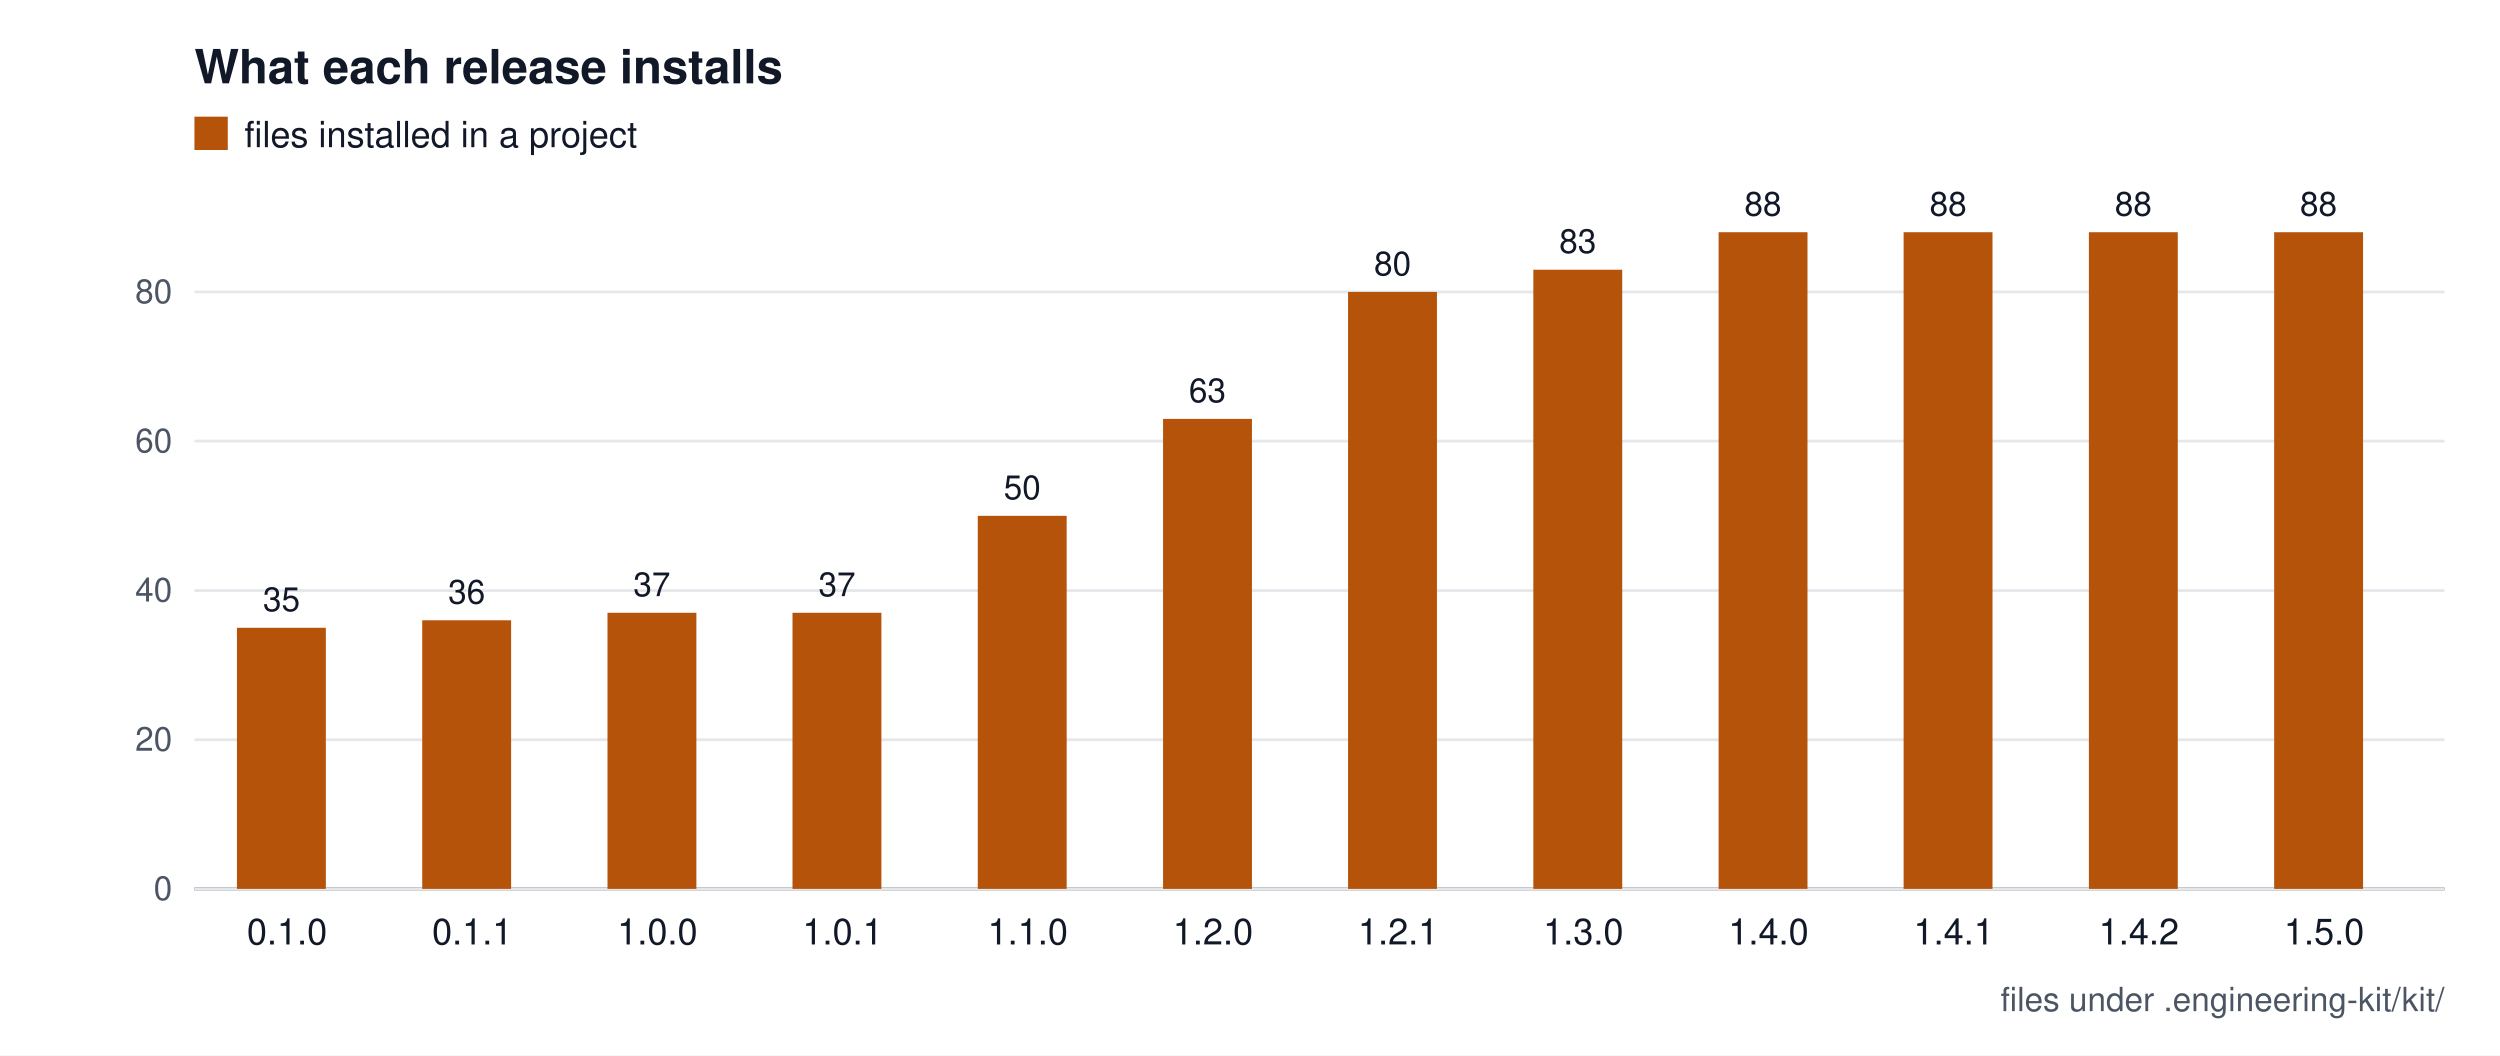
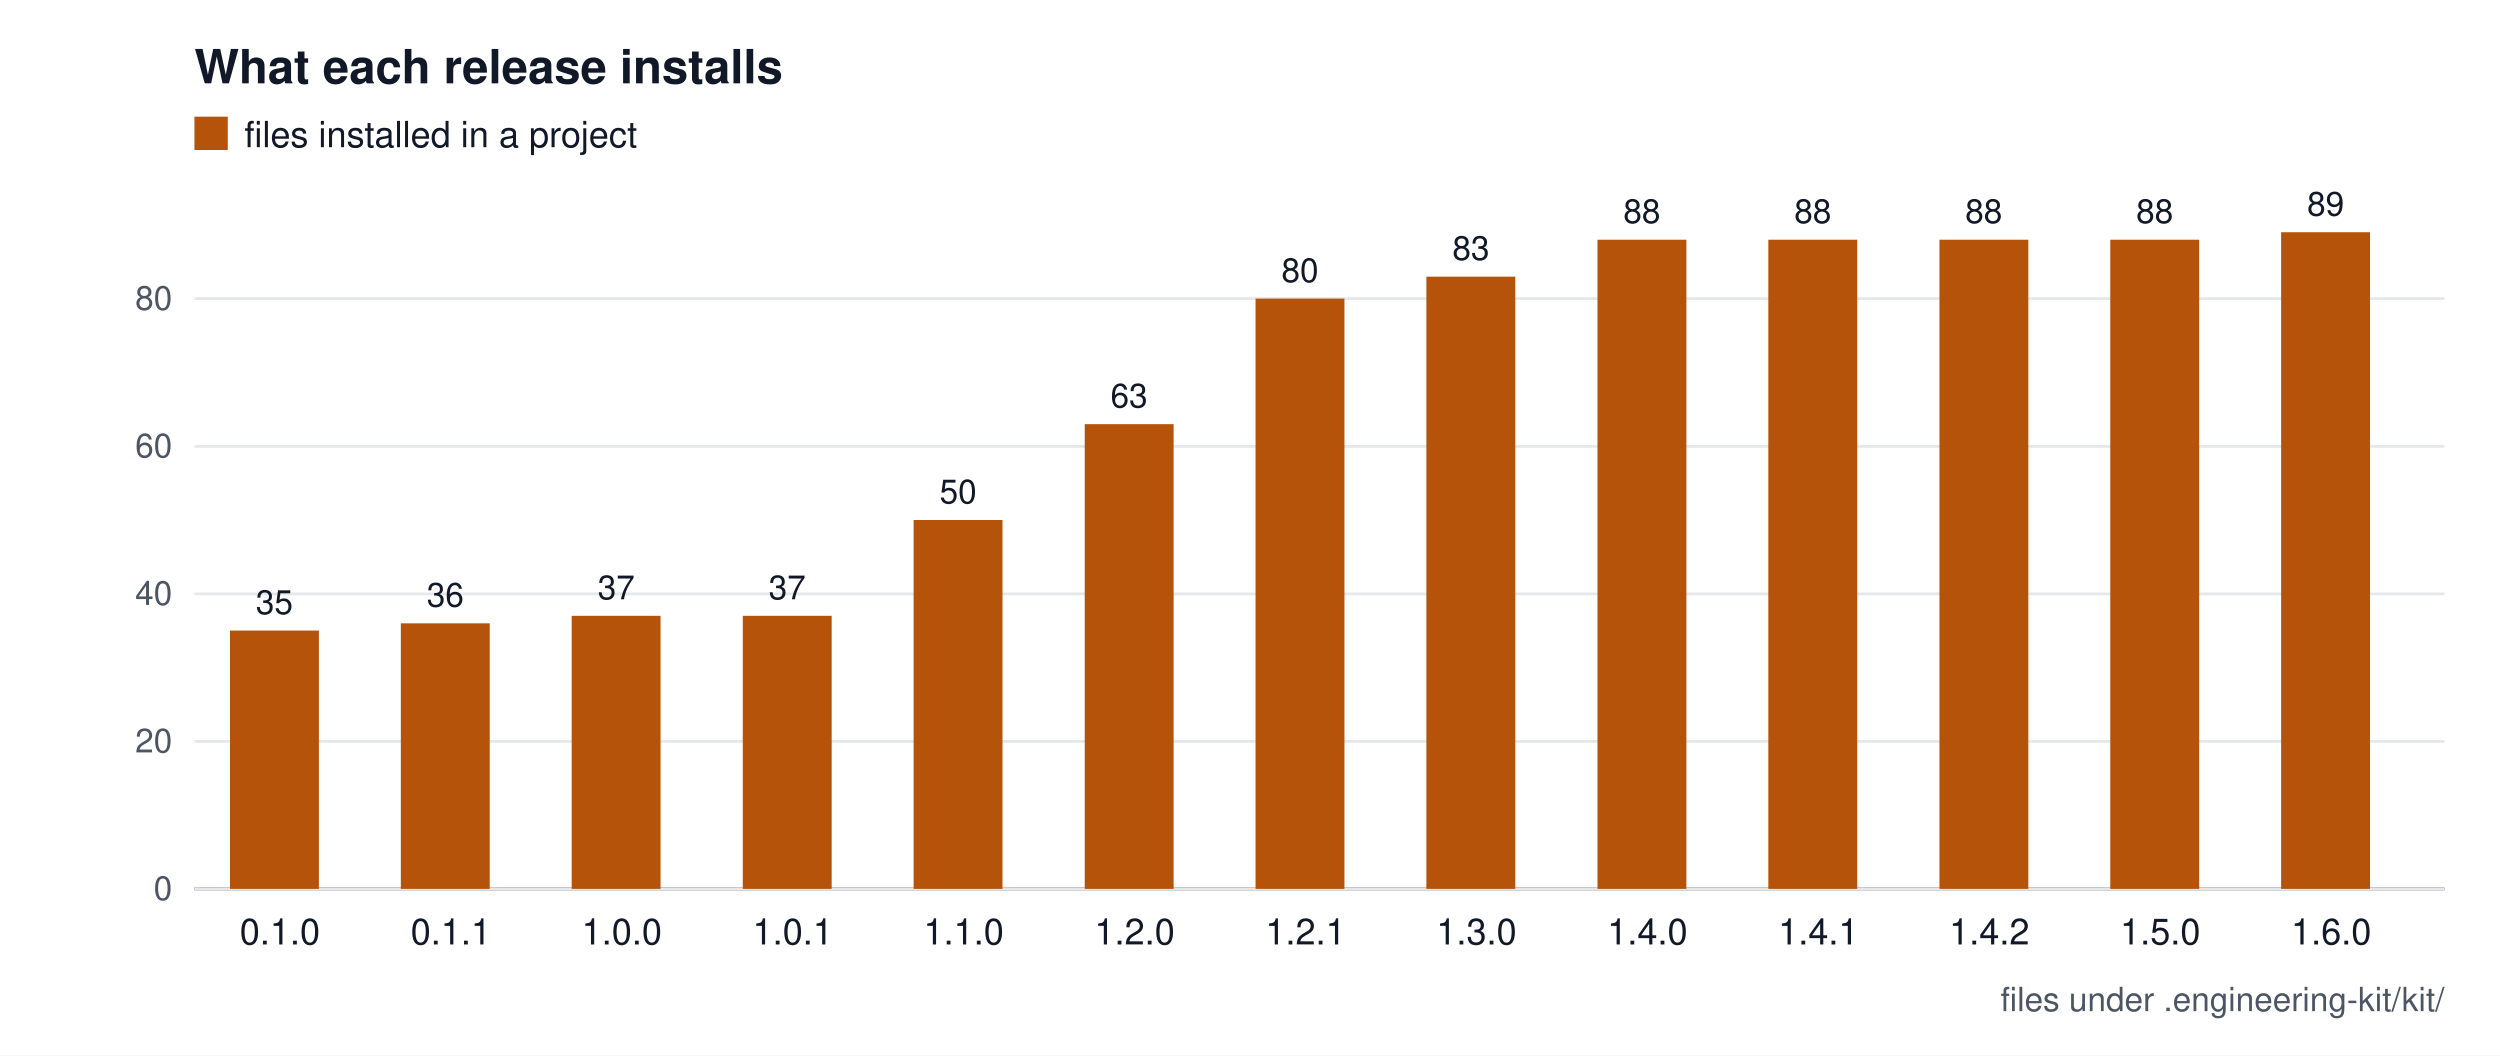
<svg xmlns="http://www.w3.org/2000/svg" viewBox="0 0 900 380" width="900" height="380" role="img" aria-labelledby="title desc" font-family="Helvetica, Arial, sans-serif">
  <rect width="900" height="380" fill="#ffffff" />
  <text x="70" y="30" font-size="17" text-anchor="start" fill="#111827" font-weight="bold">What each release installs</text>
  <line x1="70" y1="320" x2="880" y2="320" stroke="#4b5563" />
  <line x1="70" y1="320.0" x2="880" y2="320.0" stroke="#e5e7eb" />
  <text x="62" y="324.0" font-size="12" text-anchor="end" fill="#4b5563" font-weight="normal">0</text>
-   <line x1="70" y1="266.3" x2="880" y2="266.3" stroke="#e5e7eb" />
-   <text x="62" y="270.281" font-size="12" text-anchor="end" fill="#4b5563" font-weight="normal">20</text>
-   <line x1="70" y1="212.6" x2="880" y2="212.6" stroke="#e5e7eb" />
-   <text x="62" y="216.562" font-size="12" text-anchor="end" fill="#4b5563" font-weight="normal">40</text>
-   <line x1="70" y1="158.8" x2="880" y2="158.8" stroke="#e5e7eb" />
-   <text x="62" y="162.843" font-size="12" text-anchor="end" fill="#4b5563" font-weight="normal">60</text>
-   <line x1="70" y1="105.1" x2="880" y2="105.1" stroke="#e5e7eb" />
-   <text x="62" y="109.124" font-size="12" text-anchor="end" fill="#4b5563" font-weight="normal">80</text>
-   <rect x="85.3" y="226.0" width="32.0" height="94.0" fill="#b45309" />
-   <text x="101.333" y="219.992" font-size="12" text-anchor="middle" fill="#111827" font-weight="normal">35</text>
-   <text x="103.333" y="340" font-size="13" text-anchor="middle" fill="#111827" font-weight="normal">0.1.0</text>
-   <rect x="152.0" y="223.3" width="32.0" height="96.7" fill="#b45309" />
-   <text x="168" y="217.306" font-size="12" text-anchor="middle" fill="#111827" font-weight="normal">36</text>
-   <text x="170" y="340" font-size="13" text-anchor="middle" fill="#111827" font-weight="normal">0.1.1</text>
-   <rect x="218.7" y="220.6" width="32.0" height="99.4" fill="#b45309" />
-   <text x="234.667" y="214.62" font-size="12" text-anchor="middle" fill="#111827" font-weight="normal">37</text>
-   <text x="236.667" y="340" font-size="13" text-anchor="middle" fill="#111827" font-weight="normal">1.0.0</text>
-   <rect x="285.3" y="220.6" width="32.0" height="99.4" fill="#b45309" />
-   <text x="301.333" y="214.62" font-size="12" text-anchor="middle" fill="#111827" font-weight="normal">37</text>
-   <text x="303.333" y="340" font-size="13" text-anchor="middle" fill="#111827" font-weight="normal">1.0.1</text>
-   <rect x="352.0" y="185.7" width="32.0" height="134.3" fill="#b45309" />
-   <text x="368.0" y="179.702" font-size="12" text-anchor="middle" fill="#111827" font-weight="normal">50</text>
-   <text x="370.0" y="340" font-size="13" text-anchor="middle" fill="#111827" font-weight="normal">1.1.0</text>
-   <rect x="418.7" y="150.8" width="32.0" height="169.2" fill="#b45309" />
-   <text x="434.667" y="144.785" font-size="12" text-anchor="middle" fill="#111827" font-weight="normal">63</text>
-   <text x="436.667" y="340" font-size="13" text-anchor="middle" fill="#111827" font-weight="normal">1.2.0</text>
-   <rect x="485.3" y="105.1" width="32.0" height="214.9" fill="#b45309" />
-   <text x="501.333" y="99.124" font-size="12" text-anchor="middle" fill="#111827" font-weight="normal">80</text>
-   <text x="503.333" y="340" font-size="13" text-anchor="middle" fill="#111827" font-weight="normal">1.2.1</text>
-   <rect x="552.0" y="97.1" width="32.0" height="222.9" fill="#b45309" />
-   <text x="568" y="91.066" font-size="12" text-anchor="middle" fill="#111827" font-weight="normal">83</text>
-   <text x="570" y="340" font-size="13" text-anchor="middle" fill="#111827" font-weight="normal">1.3.0</text>
-   <rect x="618.7" y="83.6" width="32.0" height="236.4" fill="#b45309" />
-   <text x="634.667" y="77.636" font-size="12" text-anchor="middle" fill="#111827" font-weight="normal">88</text>
-   <text x="636.667" y="340" font-size="13" text-anchor="middle" fill="#111827" font-weight="normal">1.4.0</text>
-   <rect x="685.3" y="83.6" width="32.0" height="236.4" fill="#b45309" />
-   <text x="701.333" y="77.636" font-size="12" text-anchor="middle" fill="#111827" font-weight="normal">88</text>
-   <text x="703.333" y="340" font-size="13" text-anchor="middle" fill="#111827" font-weight="normal">1.4.1</text>
-   <rect x="752.0" y="83.6" width="32.0" height="236.4" fill="#b45309" />
-   <text x="768" y="77.636" font-size="12" text-anchor="middle" fill="#111827" font-weight="normal">88</text>
-   <text x="770" y="340" font-size="13" text-anchor="middle" fill="#111827" font-weight="normal">1.4.2</text>
-   <rect x="818.7" y="83.6" width="32.0" height="236.4" fill="#b45309" />
-   <text x="834.667" y="77.636" font-size="12" text-anchor="middle" fill="#111827" font-weight="normal">88</text>
-   <text x="836.667" y="340" font-size="13" text-anchor="middle" fill="#111827" font-weight="normal">1.5.0</text>
+   <line x1="70" y1="266.9" x2="880" y2="266.9" stroke="#e5e7eb" />
+   <text x="62" y="270.885" font-size="12" text-anchor="end" fill="#4b5563" font-weight="normal">20</text>
+   <line x1="70" y1="213.8" x2="880" y2="213.8" stroke="#e5e7eb" />
+   <text x="62" y="217.769" font-size="12" text-anchor="end" fill="#4b5563" font-weight="normal">40</text>
+   <line x1="70" y1="160.7" x2="880" y2="160.7" stroke="#e5e7eb" />
+   <text x="62" y="164.654" font-size="12" text-anchor="end" fill="#4b5563" font-weight="normal">60</text>
+   <line x1="70" y1="107.5" x2="880" y2="107.5" stroke="#e5e7eb" />
+   <text x="62" y="111.538" font-size="12" text-anchor="end" fill="#4b5563" font-weight="normal">80</text>
+   <rect x="82.8" y="227.0" width="32.0" height="93.0" fill="#b45309" />
+   <text x="98.769" y="221.048" font-size="12" text-anchor="middle" fill="#111827" font-weight="normal">35</text>
+   <text x="100.769" y="340" font-size="13" text-anchor="middle" fill="#111827" font-weight="normal">0.1.0</text>
+   <rect x="144.3" y="224.4" width="32.0" height="95.6" fill="#b45309" />
+   <text x="160.308" y="218.392" font-size="12" text-anchor="middle" fill="#111827" font-weight="normal">36</text>
+   <text x="162.308" y="340" font-size="13" text-anchor="middle" fill="#111827" font-weight="normal">0.1.1</text>
+   <rect x="205.8" y="221.7" width="32.0" height="98.3" fill="#b45309" />
+   <text x="221.846" y="215.736" font-size="12" text-anchor="middle" fill="#111827" font-weight="normal">37</text>
+   <text x="223.846" y="340" font-size="13" text-anchor="middle" fill="#111827" font-weight="normal">1.0.0</text>
+   <rect x="267.4" y="221.7" width="32.0" height="98.3" fill="#b45309" />
+   <text x="283.385" y="215.736" font-size="12" text-anchor="middle" fill="#111827" font-weight="normal">37</text>
+   <text x="285.385" y="340" font-size="13" text-anchor="middle" fill="#111827" font-weight="normal">1.0.1</text>
+   <rect x="328.9" y="187.2" width="32.0" height="132.8" fill="#b45309" />
+   <text x="344.923" y="181.211" font-size="12" text-anchor="middle" fill="#111827" font-weight="normal">50</text>
+   <text x="346.923" y="340" font-size="13" text-anchor="middle" fill="#111827" font-weight="normal">1.1.0</text>
+   <rect x="390.5" y="152.7" width="32.0" height="167.3" fill="#b45309" />
+   <text x="406.462" y="146.686" font-size="12" text-anchor="middle" fill="#111827" font-weight="normal">63</text>
+   <text x="408.462" y="340" font-size="13" text-anchor="middle" fill="#111827" font-weight="normal">1.2.0</text>
+   <rect x="452.0" y="107.5" width="32.0" height="212.5" fill="#b45309" />
+   <text x="468.0" y="101.538" font-size="12" text-anchor="middle" fill="#111827" font-weight="normal">80</text>
+   <text x="470.0" y="340" font-size="13" text-anchor="middle" fill="#111827" font-weight="normal">1.2.1</text>
+   <rect x="513.5" y="99.6" width="32.0" height="220.4" fill="#b45309" />
+   <text x="529.538" y="93.571" font-size="12" text-anchor="middle" fill="#111827" font-weight="normal">83</text>
+   <text x="531.538" y="340" font-size="13" text-anchor="middle" fill="#111827" font-weight="normal">1.3.0</text>
+   <rect x="575.1" y="86.3" width="32.0" height="233.7" fill="#b45309" />
+   <text x="591.077" y="80.292" font-size="12" text-anchor="middle" fill="#111827" font-weight="normal">88</text>
+   <text x="593.077" y="340" font-size="13" text-anchor="middle" fill="#111827" font-weight="normal">1.4.0</text>
+   <rect x="636.6" y="86.3" width="32.0" height="233.7" fill="#b45309" />
+   <text x="652.615" y="80.292" font-size="12" text-anchor="middle" fill="#111827" font-weight="normal">88</text>
+   <text x="654.615" y="340" font-size="13" text-anchor="middle" fill="#111827" font-weight="normal">1.4.1</text>
+   <rect x="698.2" y="86.3" width="32.0" height="233.7" fill="#b45309" />
+   <text x="714.154" y="80.292" font-size="12" text-anchor="middle" fill="#111827" font-weight="normal">88</text>
+   <text x="716.154" y="340" font-size="13" text-anchor="middle" fill="#111827" font-weight="normal">1.4.2</text>
+   <rect x="759.7" y="86.3" width="32.0" height="233.7" fill="#b45309" />
+   <text x="775.692" y="80.292" font-size="12" text-anchor="middle" fill="#111827" font-weight="normal">88</text>
+   <text x="777.692" y="340" font-size="13" text-anchor="middle" fill="#111827" font-weight="normal">1.5.0</text>
+   <rect x="821.2" y="83.6" width="32.0" height="236.4" fill="#b45309" />
+   <text x="837.231" y="77.636" font-size="12" text-anchor="middle" fill="#111827" font-weight="normal">89</text>
+   <text x="839.231" y="340" font-size="13" text-anchor="middle" fill="#111827" font-weight="normal">1.6.0</text>
  <rect x="70" y="42" width="12" height="12" fill="#b45309" />
  <text x="88" y="53" font-size="13" text-anchor="start" fill="#111827" font-weight="normal">files installed in a project</text>
  <text x="880" y="364" font-size="12" text-anchor="end" fill="#4b5563" font-weight="normal">files under .engineering-kit/kit/</text>
</svg>
